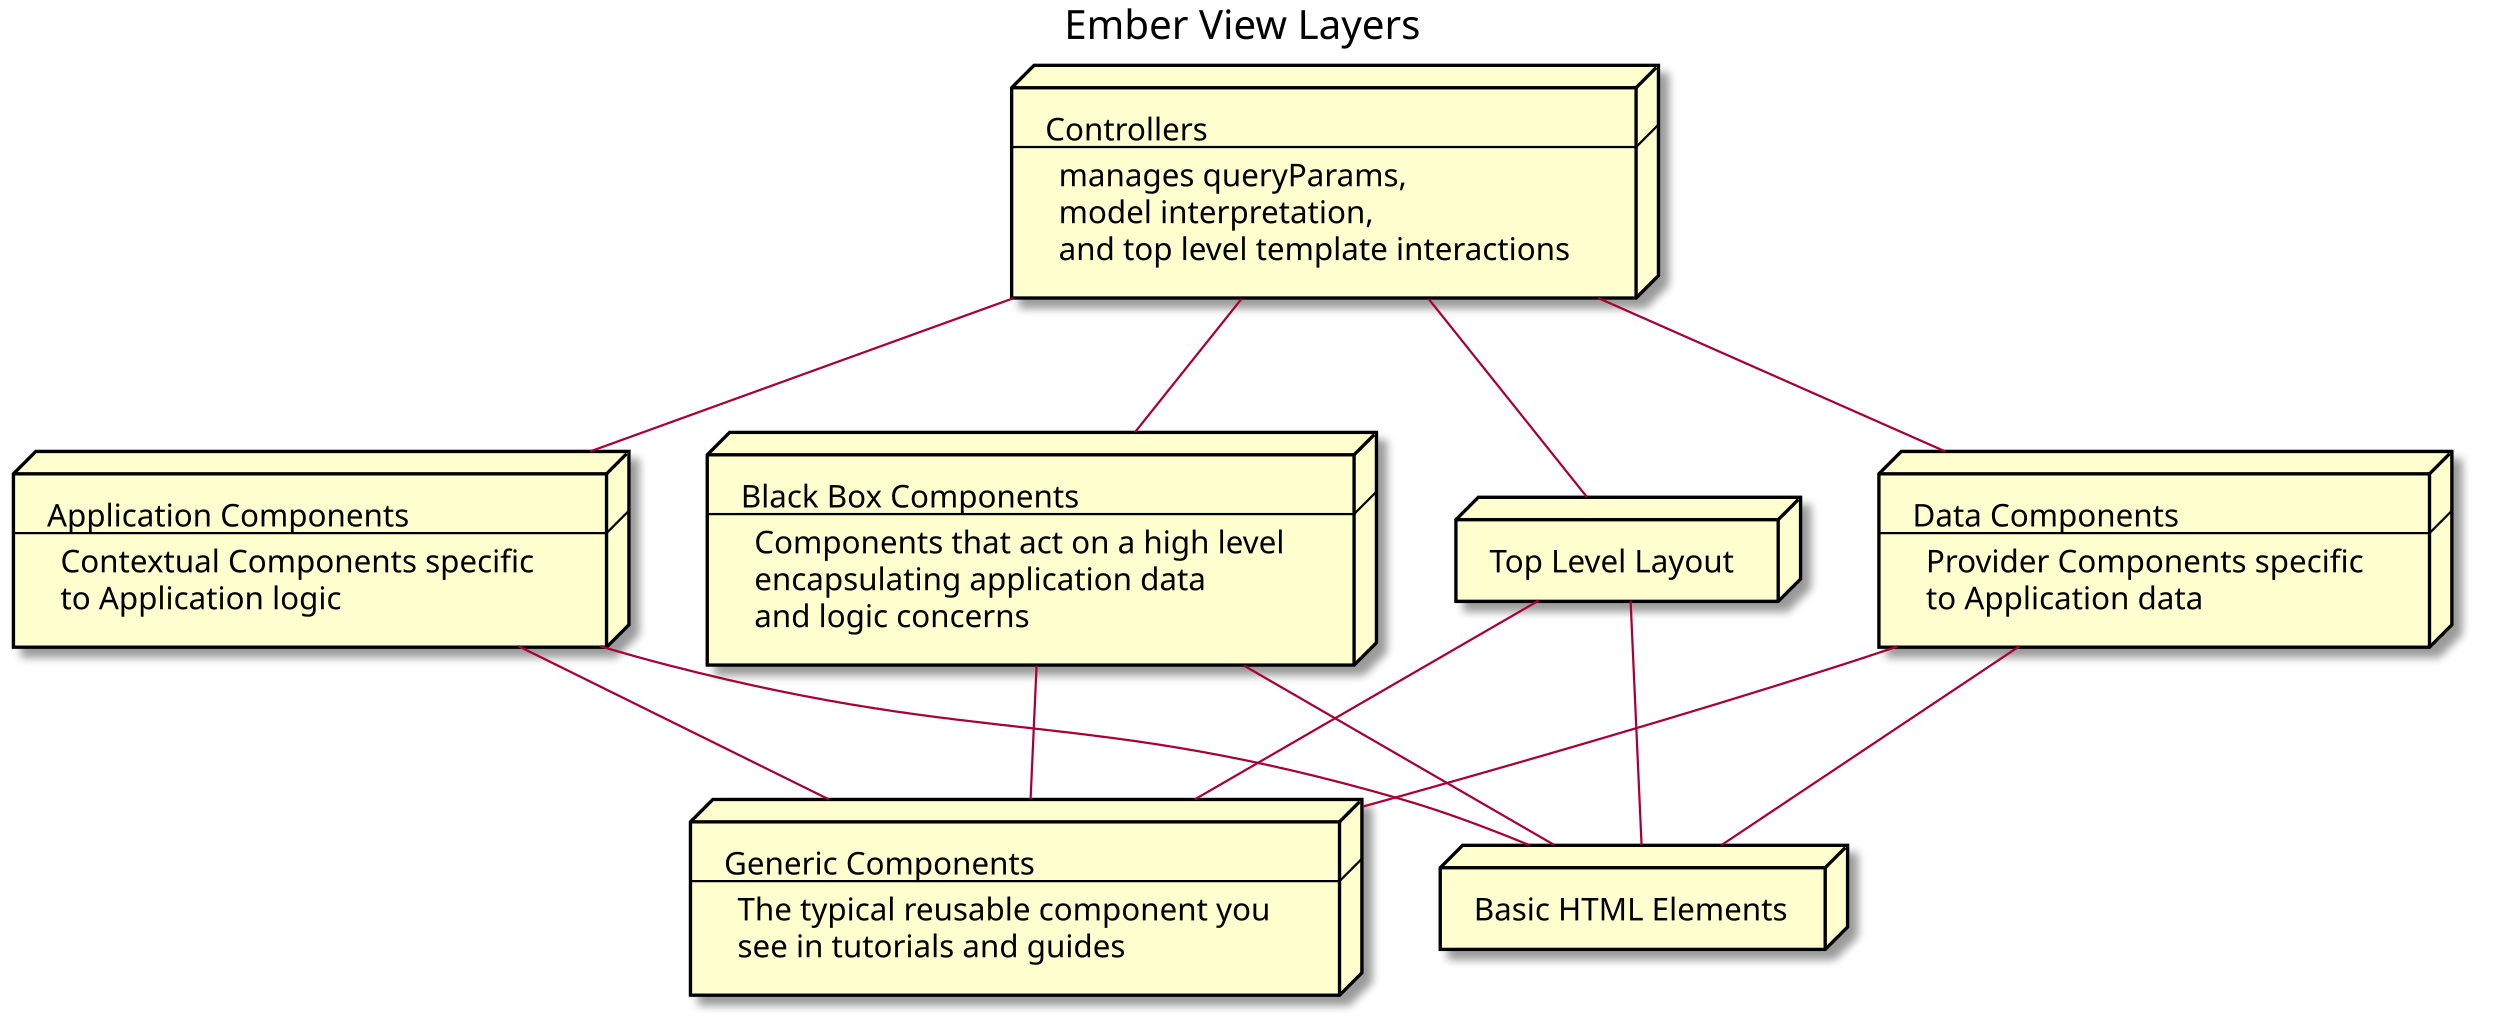
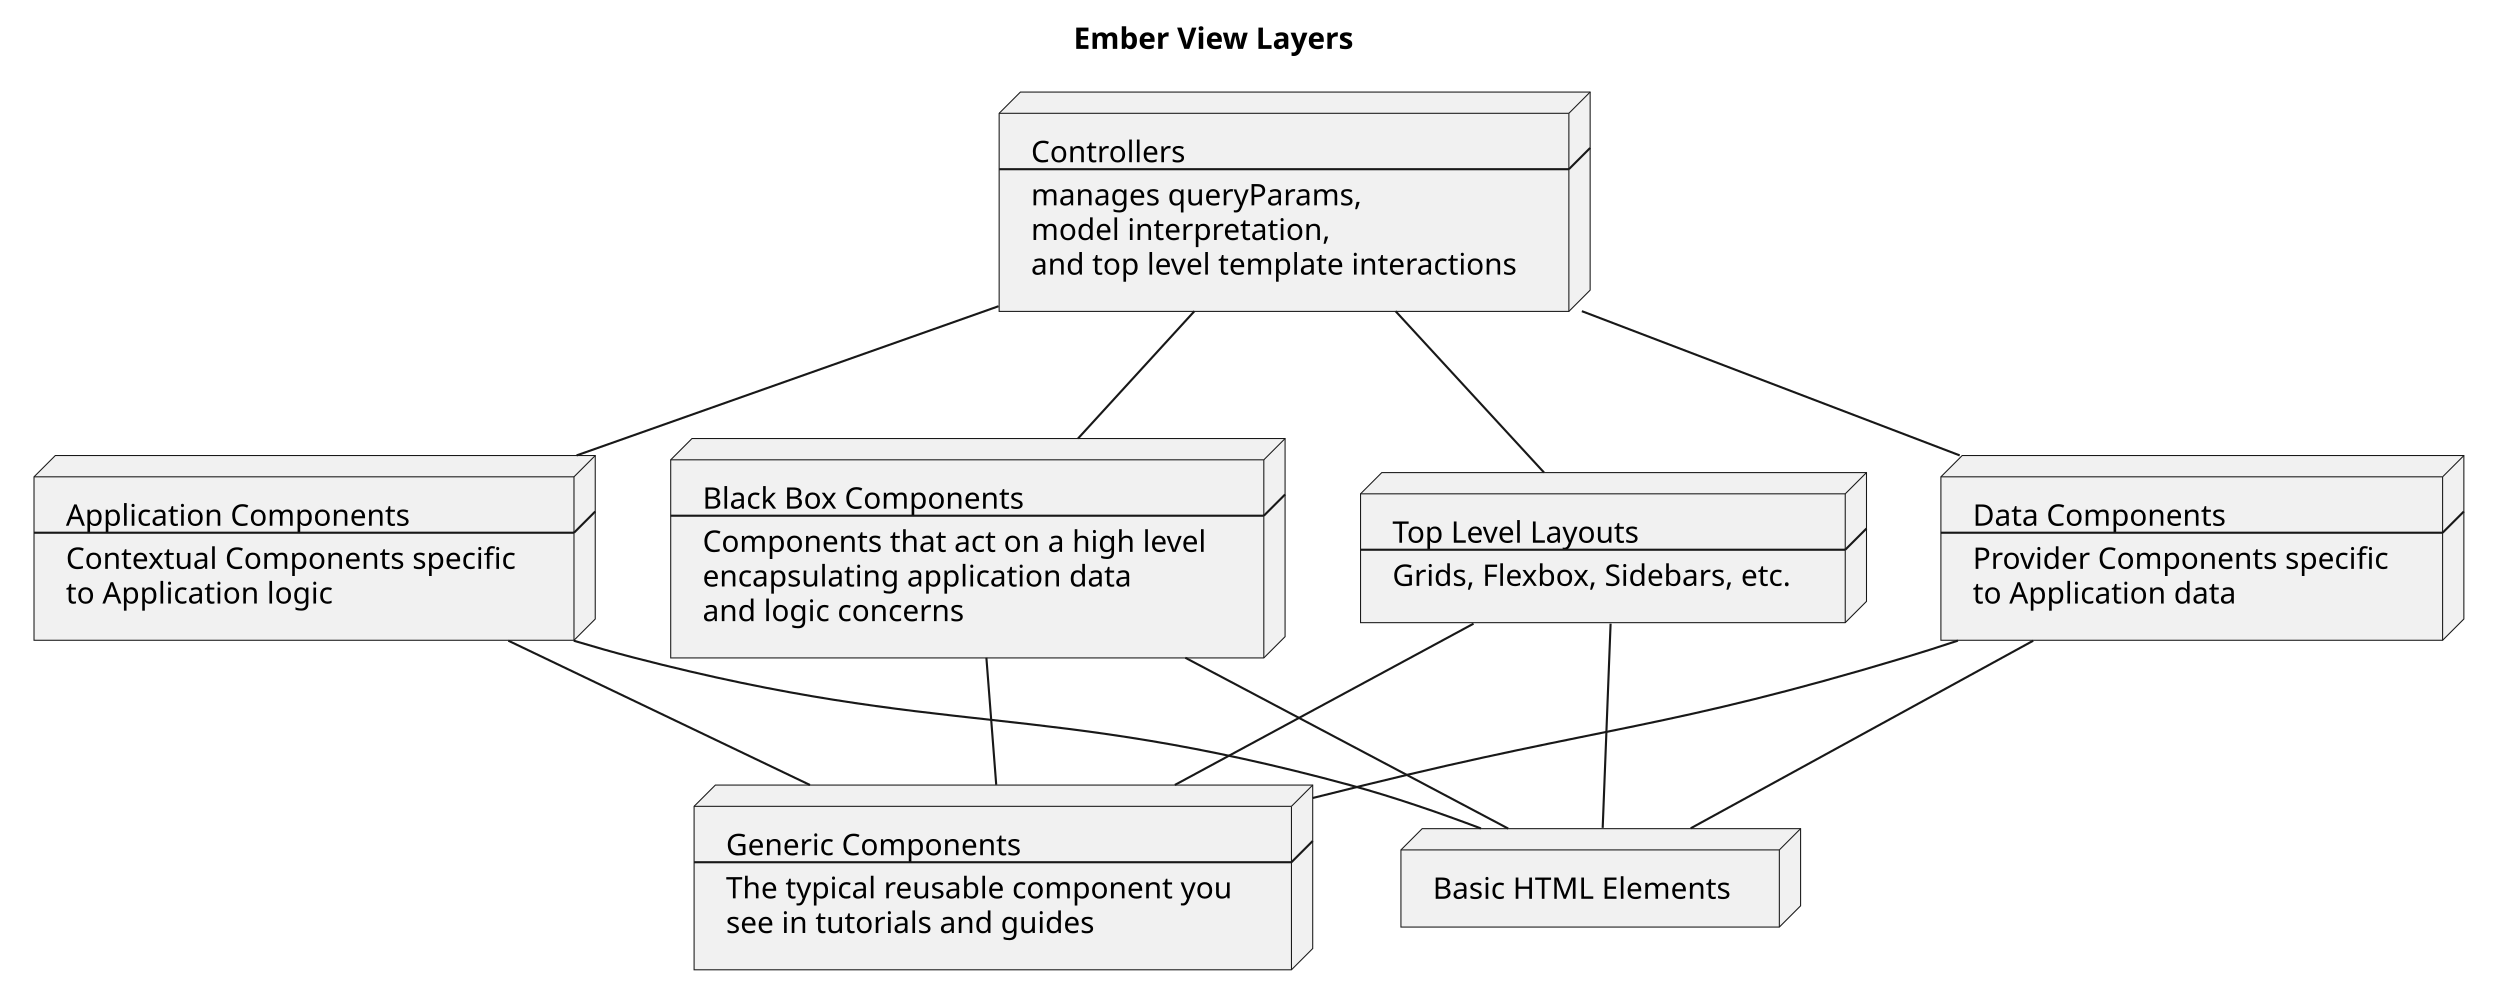
- <svg xmlns="http://www.w3.org/2000/svg" contentScriptType="application/ecmascript" contentStyleType="text/css" height="456px" preserveAspectRatio="none" style="width:1117px;height:456px;" version="1.1" viewBox="0 0 1117 456" width="1117px" zoomAndPan="magnify">
-   <defs>
-     <filter height="300%" id="f1szcavsz7e5hh" width="300%" x="-1" y="-1">
-       <feGaussianBlur result="blurOut" stdDeviation="2.0" />
-       <feColorMatrix in="blurOut" result="blurOut2" type="matrix" values="0 0 0 0 0 0 0 0 0 0 0 0 0 0 0 0 0 0 .4 0" />
-       <feOffset dx="4.0" dy="4.0" in="blurOut2" result="blurOut3" />
-       <feBlend in="SourceGraphic" in2="blurOut3" mode="normal" />
-     </filter>
-   </defs>
+ <svg xmlns="http://www.w3.org/2000/svg" contentStyleType="text/css" height="473px" preserveAspectRatio="none" style="width:1176px;height:473px;background:#FFFFFF;" version="1.1" viewBox="0 0 1176 473" width="1176px" zoomAndPan="magnify">
+   <defs />
  <g>
-     <text fill="#000000" font-family="sans-serif" font-size="18" lengthAdjust="spacingAndGlyphs" textLength="163" x="475.5" y="17.402">Ember View Layers</text>
-     <polygon fill="#FEFECE" filter="url(#f1szcavsz7e5hh)" points="452,39.199,462,29.199,741,29.199,741,123.152,731,133.152,452,133.152,452,39.199" style="stroke: #000000; stroke-width: 1.5;" />
-     <line style="stroke: #000000; stroke-width: 1.5;" x1="731" x2="740" y1="39.199" y2="30.199" />
-     <line style="stroke: #000000; stroke-width: 1.5;" x1="452" x2="731" y1="39.199" y2="39.199" />
-     <line style="stroke: #000000; stroke-width: 1.5;" x1="731" x2="731" y1="39.199" y2="133.152" />
-     <text fill="#000000" font-family="sans-serif" font-size="14" lengthAdjust="spacingAndGlyphs" textLength="77" x="467" y="62.734">Controllers</text>
-     <line style="stroke: #000000; stroke-width: 1.0;" x1="452" x2="731" y1="65.688" y2="65.688" />
-     <line style="stroke: #000000; stroke-width: 1.0;" x1="731" x2="741" y1="65.688" y2="55.688" />
-     <text fill="#000000" font-family="sans-serif" font-size="14" lengthAdjust="spacingAndGlyphs" textLength="159" x="473" y="83.223">manages queryParams,</text>
-     <text fill="#000000" font-family="sans-serif" font-size="14" lengthAdjust="spacingAndGlyphs" textLength="146" x="473" y="99.711">model interpretation,</text>
-     <text fill="#000000" font-family="sans-serif" font-size="14" lengthAdjust="spacingAndGlyphs" textLength="237" x="473" y="116.199">and top level template interactions</text>
-     <polygon fill="#FEFECE" filter="url(#f1szcavsz7e5hh)" points="650.5,232.199,660.5,222.199,804.5,222.199,804.5,258.688,794.5,268.688,650.5,268.688,650.5,232.199" style="stroke: #000000; stroke-width: 1.5;" />
-     <line style="stroke: #000000; stroke-width: 1.5;" x1="794.5" x2="803.5" y1="232.199" y2="223.199" />
-     <line style="stroke: #000000; stroke-width: 1.5;" x1="650.5" x2="794.5" y1="232.199" y2="232.199" />
-     <line style="stroke: #000000; stroke-width: 1.5;" x1="794.5" x2="794.5" y1="232.199" y2="268.688" />
-     <text fill="#000000" font-family="sans-serif" font-size="14" lengthAdjust="spacingAndGlyphs" textLength="114" x="665.5" y="255.734">Top Level Layout</text>
-     <polygon fill="#FEFECE" filter="url(#f1szcavsz7e5hh)" points="839.5,211.699,849.5,201.699,1095.5,201.699,1095.5,279.164,1085.5,289.164,839.5,289.164,839.5,211.699" style="stroke: #000000; stroke-width: 1.5;" />
-     <line style="stroke: #000000; stroke-width: 1.5;" x1="1085.5" x2="1094.5" y1="211.699" y2="202.699" />
-     <line style="stroke: #000000; stroke-width: 1.5;" x1="839.5" x2="1085.5" y1="211.699" y2="211.699" />
-     <line style="stroke: #000000; stroke-width: 1.5;" x1="1085.5" x2="1085.5" y1="211.699" y2="289.164" />
-     <text fill="#000000" font-family="sans-serif" font-size="14" lengthAdjust="spacingAndGlyphs" textLength="123" x="854.5" y="235.234">Data Components</text>
-     <line style="stroke: #000000; stroke-width: 1.0;" x1="839.5" x2="1085.5" y1="238.188" y2="238.188" />
-     <line style="stroke: #000000; stroke-width: 1.0;" x1="1085.5" x2="1095.5" y1="238.188" y2="228.188" />
-     <text fill="#000000" font-family="sans-serif" font-size="14" lengthAdjust="spacingAndGlyphs" textLength="204" x="860.5" y="255.723">Provider Components specific</text>
-     <text fill="#000000" font-family="sans-serif" font-size="14" lengthAdjust="spacingAndGlyphs" textLength="130" x="860.5" y="272.211">to Application data</text>
-     <polygon fill="#FEFECE" filter="url(#f1szcavsz7e5hh)" points="6,211.699,16,201.699,281,201.699,281,279.164,271,289.164,6,289.164,6,211.699" style="stroke: #000000; stroke-width: 1.5;" />
-     <line style="stroke: #000000; stroke-width: 1.5;" x1="271" x2="280" y1="211.699" y2="202.699" />
-     <line style="stroke: #000000; stroke-width: 1.5;" x1="6" x2="271" y1="211.699" y2="211.699" />
-     <line style="stroke: #000000; stroke-width: 1.5;" x1="271" x2="271" y1="211.699" y2="289.164" />
-     <text fill="#000000" font-family="sans-serif" font-size="14" lengthAdjust="spacingAndGlyphs" textLength="170" x="21" y="235.234">Application Components</text>
-     <line style="stroke: #000000; stroke-width: 1.0;" x1="6" x2="271" y1="238.188" y2="238.188" />
-     <line style="stroke: #000000; stroke-width: 1.0;" x1="271" x2="281" y1="238.188" y2="228.188" />
-     <text fill="#000000" font-family="sans-serif" font-size="14" lengthAdjust="spacingAndGlyphs" textLength="223" x="27" y="255.723">Contextual Components specific</text>
-     <text fill="#000000" font-family="sans-serif" font-size="14" lengthAdjust="spacingAndGlyphs" textLength="133" x="27" y="272.211">to Application logic</text>
-     <polygon fill="#FEFECE" filter="url(#f1szcavsz7e5hh)" points="316,203.199,326,193.199,615,193.199,615,287.152,605,297.152,316,297.152,316,203.199" style="stroke: #000000; stroke-width: 1.5;" />
-     <line style="stroke: #000000; stroke-width: 1.5;" x1="605" x2="614" y1="203.199" y2="194.199" />
-     <line style="stroke: #000000; stroke-width: 1.5;" x1="316" x2="605" y1="203.199" y2="203.199" />
-     <line style="stroke: #000000; stroke-width: 1.5;" x1="605" x2="605" y1="203.199" y2="297.152" />
-     <text fill="#000000" font-family="sans-serif" font-size="14" lengthAdjust="spacingAndGlyphs" textLength="157" x="331" y="226.734">Black Box Components</text>
-     <line style="stroke: #000000; stroke-width: 1.0;" x1="316" x2="605" y1="229.688" y2="229.688" />
-     <line style="stroke: #000000; stroke-width: 1.0;" x1="605" x2="615" y1="229.688" y2="219.688" />
-     <text fill="#000000" font-family="sans-serif" font-size="14" lengthAdjust="spacingAndGlyphs" textLength="247" x="337" y="247.223">Components that act on a high level</text>
-     <text fill="#000000" font-family="sans-serif" font-size="14" lengthAdjust="spacingAndGlyphs" textLength="210" x="337" y="263.711">encapsulating application data</text>
-     <text fill="#000000" font-family="sans-serif" font-size="14" lengthAdjust="spacingAndGlyphs" textLength="129" x="337" y="280.199">and logic concerns</text>
-     <polygon fill="#FEFECE" filter="url(#f1szcavsz7e5hh)" points="308.5,367.199,318.5,357.199,608.5,357.199,608.5,434.664,598.5,444.664,308.5,444.664,308.5,367.199" style="stroke: #000000; stroke-width: 1.5;" />
-     <line style="stroke: #000000; stroke-width: 1.5;" x1="598.5" x2="607.5" y1="367.199" y2="358.199" />
-     <line style="stroke: #000000; stroke-width: 1.5;" x1="308.5" x2="598.5" y1="367.199" y2="367.199" />
-     <line style="stroke: #000000; stroke-width: 1.5;" x1="598.5" x2="598.5" y1="367.199" y2="444.664" />
-     <text fill="#000000" font-family="sans-serif" font-size="14" lengthAdjust="spacingAndGlyphs" textLength="144" x="323.5" y="390.734">Generic Components</text>
-     <line style="stroke: #000000; stroke-width: 1.0;" x1="308.5" x2="598.5" y1="393.688" y2="393.688" />
-     <line style="stroke: #000000; stroke-width: 1.0;" x1="598.5" x2="608.5" y1="393.688" y2="383.688" />
-     <text fill="#000000" font-family="sans-serif" font-size="14" lengthAdjust="spacingAndGlyphs" textLength="248" x="329.5" y="411.223">The typical reusable component you</text>
-     <text fill="#000000" font-family="sans-serif" font-size="14" lengthAdjust="spacingAndGlyphs" textLength="181" x="329.5" y="427.711">see in tutorials and guides</text>
-     <polygon fill="#FEFECE" filter="url(#f1szcavsz7e5hh)" points="643.5,387.699,653.5,377.699,825.5,377.699,825.5,414.188,815.5,424.188,643.5,424.188,643.5,387.699" style="stroke: #000000; stroke-width: 1.5;" />
-     <line style="stroke: #000000; stroke-width: 1.5;" x1="815.5" x2="824.5" y1="387.699" y2="378.699" />
-     <line style="stroke: #000000; stroke-width: 1.5;" x1="643.5" x2="815.5" y1="387.699" y2="387.699" />
-     <line style="stroke: #000000; stroke-width: 1.5;" x1="815.5" x2="815.5" y1="387.699" y2="424.188" />
-     <text fill="#000000" font-family="sans-serif" font-size="14" lengthAdjust="spacingAndGlyphs" textLength="142" x="658.5" y="411.234">Basic HTML Elements</text>
-     <path d="M638.309,133.541 C662.121,163.351 690.76,199.204 709.044,222.095 " fill="none" id="Controllers-TopLevelLayout" style="stroke: #A80036; stroke-width: 1.0;" />
-     <path d="M714.141,133.202 C764.016,155.25 821.482,180.652 869.063,201.685 " fill="none" id="Controllers-ProviderComponents" style="stroke: #A80036; stroke-width: 1.0;" />
-     <path d="M452.857,133.202 C391.959,155.25 321.792,180.652 263.694,201.685 " fill="none" id="Controllers-AppContextualComponents" style="stroke: #A80036; stroke-width: 1.0;" />
-     <path d="M554.691,133.541 C539.49,152.57 522.322,174.063 507.137,193.074 " fill="none" id="Controllers-BlackBoxComponents" style="stroke: #A80036; stroke-width: 1.0;" />
-     <path d="M687.518,268.311 C647.124,291.662 583.73,328.308 533.87,357.13 " fill="none" id="TopLevelLayout-GenericComponents" style="stroke: #A80036; stroke-width: 1.0;" />
-     <path d="M728.548,268.479 C729.871,297.879 732.135,348.16 733.456,377.514 " fill="none" id="TopLevelLayout-BasicElements" style="stroke: #A80036; stroke-width: 1.0;" />
-     <path d="M847.841,288.822 C839.287,291.722 830.775,294.542 822.5,297.199 C752.752,319.594 674.71,342.115 608.83,360.404 " fill="none" id="ProviderComponents-GenericComponents" style="stroke: #A80036; stroke-width: 1.0;" />
-     <path d="M902.287,288.721 C859.071,317.563 804.092,354.255 769.086,377.617 " fill="none" id="ProviderComponents-BasicElements" style="stroke: #A80036; stroke-width: 1.0;" />
-     <path d="M231.664,288.721 C274.982,310.105 327.042,335.805 370.357,357.188 " fill="none" id="AppContextualComponents-GenericComponents" style="stroke: #A80036; stroke-width: 1.0;" />
-     <path d="M268.244,288.752 C278.428,291.787 288.605,294.648 298.5,297.199 C442.005,334.195 484.153,315.972 626.5,357.199 C645.43,362.682 665.607,370.298 683.335,377.628 " fill="none" id="AppContextualComponents-BasicElements" style="stroke: #A80036; stroke-width: 1.0;" />
-     <path d="M463.15,297.411 C462.276,316.822 461.295,338.622 460.459,357.174 " fill="none" id="BlackBoxComponents-GenericComponents" style="stroke: #A80036; stroke-width: 1.0;" />
-     <path d="M555.821,297.411 C602.832,324.586 657.943,356.444 694.396,377.516 " fill="none" id="BlackBoxComponents-BasicElements" style="stroke: #A80036; stroke-width: 1.0;" />
+     <text fill="#000000" font-family="sans-serif" font-size="14" font-weight="bold" lengthAdjust="spacing" textLength="152" x="505" y="22.995">Ember View Layers</text>
+     <g id="elem_Controllers">
+       <polygon fill="#F1F1F1" points="470,53.297,480,43.297,748,43.297,748,136.484,738,146.484,470,146.484,470,53.297" style="stroke:#181818;stroke-width:0.5;" />
+       <line style="stroke:#181818;stroke-width:0.5;" x1="738" x2="748" y1="53.297" y2="43.297" />
+       <line style="stroke:#181818;stroke-width:0.5;" x1="470" x2="738" y1="53.297" y2="53.297" />
+       <line style="stroke:#181818;stroke-width:0.5;" x1="738" x2="738" y1="53.297" y2="146.484" />
+       <text fill="#000000" font-family="sans-serif" font-size="14" lengthAdjust="spacing" textLength="75" x="485" y="76.292">Controllers</text>
+       <line style="stroke:#181818;stroke-width:1.0;" x1="470" x2="738" y1="79.594" y2="79.594" />
+       <line style="stroke:#181818;stroke-width:1.0;" x1="738" x2="748" y1="79.594" y2="69.594" />
+       <text fill="#000000" font-family="sans-serif" font-size="14" lengthAdjust="spacing" textLength="162" x="485" y="96.589">manages queryParams,</text>
+       <text fill="#000000" font-family="sans-serif" font-size="14" lengthAdjust="spacing" textLength="144" x="485" y="112.886">model interpretation,</text>
+       <text fill="#000000" font-family="sans-serif" font-size="14" lengthAdjust="spacing" textLength="238" x="485" y="129.183">and top level template interactions</text>
+     </g>
+     <g id="elem_TopLevelLayouts">
+       <polygon fill="#F1F1F1" points="640,232.297,650,222.297,878,222.297,878,282.891,868,292.891,640,292.891,640,232.297" style="stroke:#181818;stroke-width:0.5;" />
+       <line style="stroke:#181818;stroke-width:0.5;" x1="868" x2="878" y1="232.297" y2="222.297" />
+       <line style="stroke:#181818;stroke-width:0.5;" x1="640" x2="868" y1="232.297" y2="232.297" />
+       <line style="stroke:#181818;stroke-width:0.5;" x1="868" x2="868" y1="232.297" y2="292.891" />
+       <text fill="#000000" font-family="sans-serif" font-size="14" lengthAdjust="spacing" textLength="123" x="655" y="255.292">Top Level Layouts</text>
+       <line style="stroke:#181818;stroke-width:1.0;" x1="640" x2="868" y1="258.594" y2="258.594" />
+       <line style="stroke:#181818;stroke-width:1.0;" x1="868" x2="878" y1="258.594" y2="248.594" />
+       <text fill="#000000" font-family="sans-serif" font-size="14" lengthAdjust="spacing" textLength="198" x="655" y="275.589">Grids, Flexbox, Sidebars, etc.</text>
+     </g>
+     <g id="elem_ProviderComponents">
+       <polygon fill="#F1F1F1" points="913,224.297,923,214.297,1159,214.297,1159,291.188,1149,301.188,913,301.188,913,224.297" style="stroke:#181818;stroke-width:0.5;" />
+       <line style="stroke:#181818;stroke-width:0.5;" x1="1149" x2="1159" y1="224.297" y2="214.297" />
+       <line style="stroke:#181818;stroke-width:0.5;" x1="913" x2="1149" y1="224.297" y2="224.297" />
+       <line style="stroke:#181818;stroke-width:0.5;" x1="1149" x2="1149" y1="224.297" y2="301.188" />
+       <text fill="#000000" font-family="sans-serif" font-size="14" lengthAdjust="spacing" textLength="126" x="928" y="247.292">Data Components</text>
+       <line style="stroke:#181818;stroke-width:1.0;" x1="913" x2="1149" y1="250.594" y2="250.594" />
+       <line style="stroke:#181818;stroke-width:1.0;" x1="1149" x2="1159" y1="250.594" y2="240.594" />
+       <text fill="#000000" font-family="sans-serif" font-size="14" lengthAdjust="spacing" textLength="206" x="928" y="267.589">Provider Components specific</text>
+       <text fill="#000000" font-family="sans-serif" font-size="14" lengthAdjust="spacing" textLength="127" x="928" y="283.886">to Application data</text>
+     </g>
+     <g id="elem_AppContextualComponents">
+       <polygon fill="#F1F1F1" points="16,224.297,26,214.297,280,214.297,280,291.188,270,301.188,16,301.188,16,224.297" style="stroke:#181818;stroke-width:0.5;" />
+       <line style="stroke:#181818;stroke-width:0.5;" x1="270" x2="280" y1="224.297" y2="214.297" />
+       <line style="stroke:#181818;stroke-width:0.5;" x1="16" x2="270" y1="224.297" y2="224.297" />
+       <line style="stroke:#181818;stroke-width:0.5;" x1="270" x2="270" y1="224.297" y2="301.188" />
+       <text fill="#000000" font-family="sans-serif" font-size="14" lengthAdjust="spacing" textLength="169" x="31" y="247.292">Application Components</text>
+       <line style="stroke:#181818;stroke-width:1.0;" x1="16" x2="270" y1="250.594" y2="250.594" />
+       <line style="stroke:#181818;stroke-width:1.0;" x1="270" x2="280" y1="250.594" y2="240.594" />
+       <text fill="#000000" font-family="sans-serif" font-size="14" lengthAdjust="spacing" textLength="224" x="31" y="267.589">Contextual Components specific</text>
+       <text fill="#000000" font-family="sans-serif" font-size="14" lengthAdjust="spacing" textLength="129" x="31" y="283.886">to Application logic</text>
+     </g>
+     <g id="elem_BlackBoxComponents">
+       <polygon fill="#F1F1F1" points="315.5,216.297,325.5,206.297,604.5,206.297,604.5,299.484,594.5,309.484,315.5,309.484,315.5,216.297" style="stroke:#181818;stroke-width:0.5;" />
+       <line style="stroke:#181818;stroke-width:0.5;" x1="594.5" x2="604.5" y1="216.297" y2="206.297" />
+       <line style="stroke:#181818;stroke-width:0.5;" x1="315.5" x2="594.5" y1="216.297" y2="216.297" />
+       <line style="stroke:#181818;stroke-width:0.5;" x1="594.5" x2="594.5" y1="216.297" y2="309.484" />
+       <text fill="#000000" font-family="sans-serif" font-size="14" lengthAdjust="spacing" textLength="161" x="330.5" y="239.292">Black Box Components</text>
+       <line style="stroke:#181818;stroke-width:1.0;" x1="315.5" x2="594.5" y1="242.594" y2="242.594" />
+       <line style="stroke:#181818;stroke-width:1.0;" x1="594.5" x2="604.5" y1="242.594" y2="232.594" />
+       <text fill="#000000" font-family="sans-serif" font-size="14" lengthAdjust="spacing" textLength="249" x="330.5" y="259.589">Components that act on a high level</text>
+       <text fill="#000000" font-family="sans-serif" font-size="14" lengthAdjust="spacing" textLength="209" x="330.5" y="275.886">encapsulating application data</text>
+       <text fill="#000000" font-family="sans-serif" font-size="14" lengthAdjust="spacing" textLength="131" x="330.5" y="292.183">and logic concerns</text>
+     </g>
+     <g id="elem_GenericComponents">
+       <polygon fill="#F1F1F1" points="326.5,379.297,336.5,369.297,617.5,369.297,617.5,446.188,607.5,456.188,326.5,456.188,326.5,379.297" style="stroke:#181818;stroke-width:0.5;" />
+       <line style="stroke:#181818;stroke-width:0.5;" x1="607.5" x2="617.5" y1="379.297" y2="369.297" />
+       <line style="stroke:#181818;stroke-width:0.5;" x1="326.5" x2="607.5" y1="379.297" y2="379.297" />
+       <line style="stroke:#181818;stroke-width:0.5;" x1="607.5" x2="607.5" y1="379.297" y2="456.188" />
+       <text fill="#000000" font-family="sans-serif" font-size="14" lengthAdjust="spacing" textLength="148" x="341.5" y="402.292">Generic Components</text>
+       <line style="stroke:#181818;stroke-width:1.0;" x1="326.5" x2="607.5" y1="405.594" y2="405.594" />
+       <line style="stroke:#181818;stroke-width:1.0;" x1="607.5" x2="617.5" y1="405.594" y2="395.594" />
+       <text fill="#000000" font-family="sans-serif" font-size="14" lengthAdjust="spacing" textLength="251" x="341.5" y="422.589">The typical reusable component you</text>
+       <text fill="#000000" font-family="sans-serif" font-size="14" lengthAdjust="spacing" textLength="182" x="341.5" y="438.886">see in tutorials and guides</text>
+     </g>
+     <g id="elem_BasicElements">
+       <polygon fill="#F1F1F1" points="659,399.797,669,389.797,847,389.797,847,426.094,837,436.094,659,436.094,659,399.797" style="stroke:#181818;stroke-width:0.5;" />
+       <line style="stroke:#181818;stroke-width:0.5;" x1="837" x2="847" y1="399.797" y2="389.797" />
+       <line style="stroke:#181818;stroke-width:0.5;" x1="659" x2="837" y1="399.797" y2="399.797" />
+       <line style="stroke:#181818;stroke-width:0.5;" x1="837" x2="837" y1="399.797" y2="436.094" />
+       <text fill="#000000" font-family="sans-serif" font-size="14" lengthAdjust="spacing" textLength="148" x="674" y="422.792">Basic HTML Elements</text>
+     </g>
+     <g id="link_Controllers_TopLevelLayouts">
+       <path codeLine="50" d="M656.461,146.371 C679.206,171.088 705.875,200.068 726.313,222.278 " fill="none" id="Controllers-TopLevelLayouts" style="stroke:#181818;stroke-width:1.0;" />
+     </g>
+     <g id="link_Controllers_ProviderComponents">
+       <path codeLine="51" d="M744.106,146.371 C801.279,168.196 867.163,193.346 921.852,214.223 " fill="none" id="Controllers-ProviderComponents" style="stroke:#181818;stroke-width:1.0;" />
+     </g>
+     <g id="link_Controllers_AppContextualComponents">
+       <path codeLine="52" d="M469.747,144.034 C406.53,166.386 332.393,192.599 271.227,214.226 " fill="none" id="Controllers-AppContextualComponents" style="stroke:#181818;stroke-width:1.0;" />
+     </g>
+     <g id="link_Controllers_BlackBoxComponents">
+       <path codeLine="53" d="M561.856,146.371 C544.378,165.491 524.567,187.163 507.093,206.279 " fill="none" id="Controllers-BlackBoxComponents" style="stroke:#181818;stroke-width:1.0;" />
+     </g>
+     <g id="link_TopLevelLayouts_GenericComponents">
+       <path codeLine="55" d="M693.156,293.357 C651.37,315.925 597.011,345.283 552.643,369.244 " fill="none" id="TopLevelLayouts-GenericComponents" style="stroke:#181818;stroke-width:1.0;" />
+     </g>
+     <g id="link_TopLevelLayouts_BasicElements">
+       <path codeLine="56" d="M757.624,293.357 C756.482,322.852 754.891,363.944 753.904,389.431 " fill="none" id="TopLevelLayouts-BasicElements" style="stroke:#181818;stroke-width:1.0;" />
+     </g>
+     <g id="link_ProviderComponents_GenericComponents">
+       <path codeLine="57" d="M921.009,301.346 C912.584,304.152 904.184,306.835 896,309.297 C784.922,342.714 754.637,341.585 642,369.297 C634.013,371.262 625.819,373.296 617.552,375.364 " fill="none" id="ProviderComponents-GenericComponents" style="stroke:#181818;stroke-width:1.0;" />
+     </g>
+     <g id="link_ProviderComponents_BasicElements">
+       <path codeLine="58" d="M956.416,301.385 C904.1,330.039 837.72,366.396 795.292,389.634 " fill="none" id="ProviderComponents-BasicElements" style="stroke:#181818;stroke-width:1.0;" />
+     </g>
+     <g id="link_AppContextualComponents_GenericComponents">
+       <path codeLine="59" d="M239.114,301.385 C283.474,322.607 336.666,348.054 381.009,369.267 " fill="none" id="AppContextualComponents-GenericComponents" style="stroke:#181818;stroke-width:1.0;" />
+     </g>
+     <g id="link_AppContextualComponents_BasicElements">
+       <path codeLine="60" d="M269.909,301.393 C279.363,304.24 288.804,306.915 298,309.297 C445.273,347.445 488.165,329.497 635,369.297 C655.441,374.837 677.333,382.425 696.641,389.712 " fill="none" id="AppContextualComponents-BasicElements" style="stroke:#181818;stroke-width:1.0;" />
+     </g>
+     <g id="link_BlackBoxComponents_GenericComponents">
+       <path codeLine="61" d="M463.996,309.41 C465.496,328.784 467.185,350.597 468.623,369.176 " fill="none" id="BlackBoxComponents-GenericComponents" style="stroke:#181818;stroke-width:1.0;" />
+     </g>
+     <g id="link_BlackBoxComponents_BasicElements">
+       <path codeLine="62" d="M557.565,309.41 C609.005,336.622 669.539,368.645 709.454,389.76 " fill="none" id="BlackBoxComponents-BasicElements" style="stroke:#181818;stroke-width:1.0;" />
+     </g>
  </g>
</svg>
